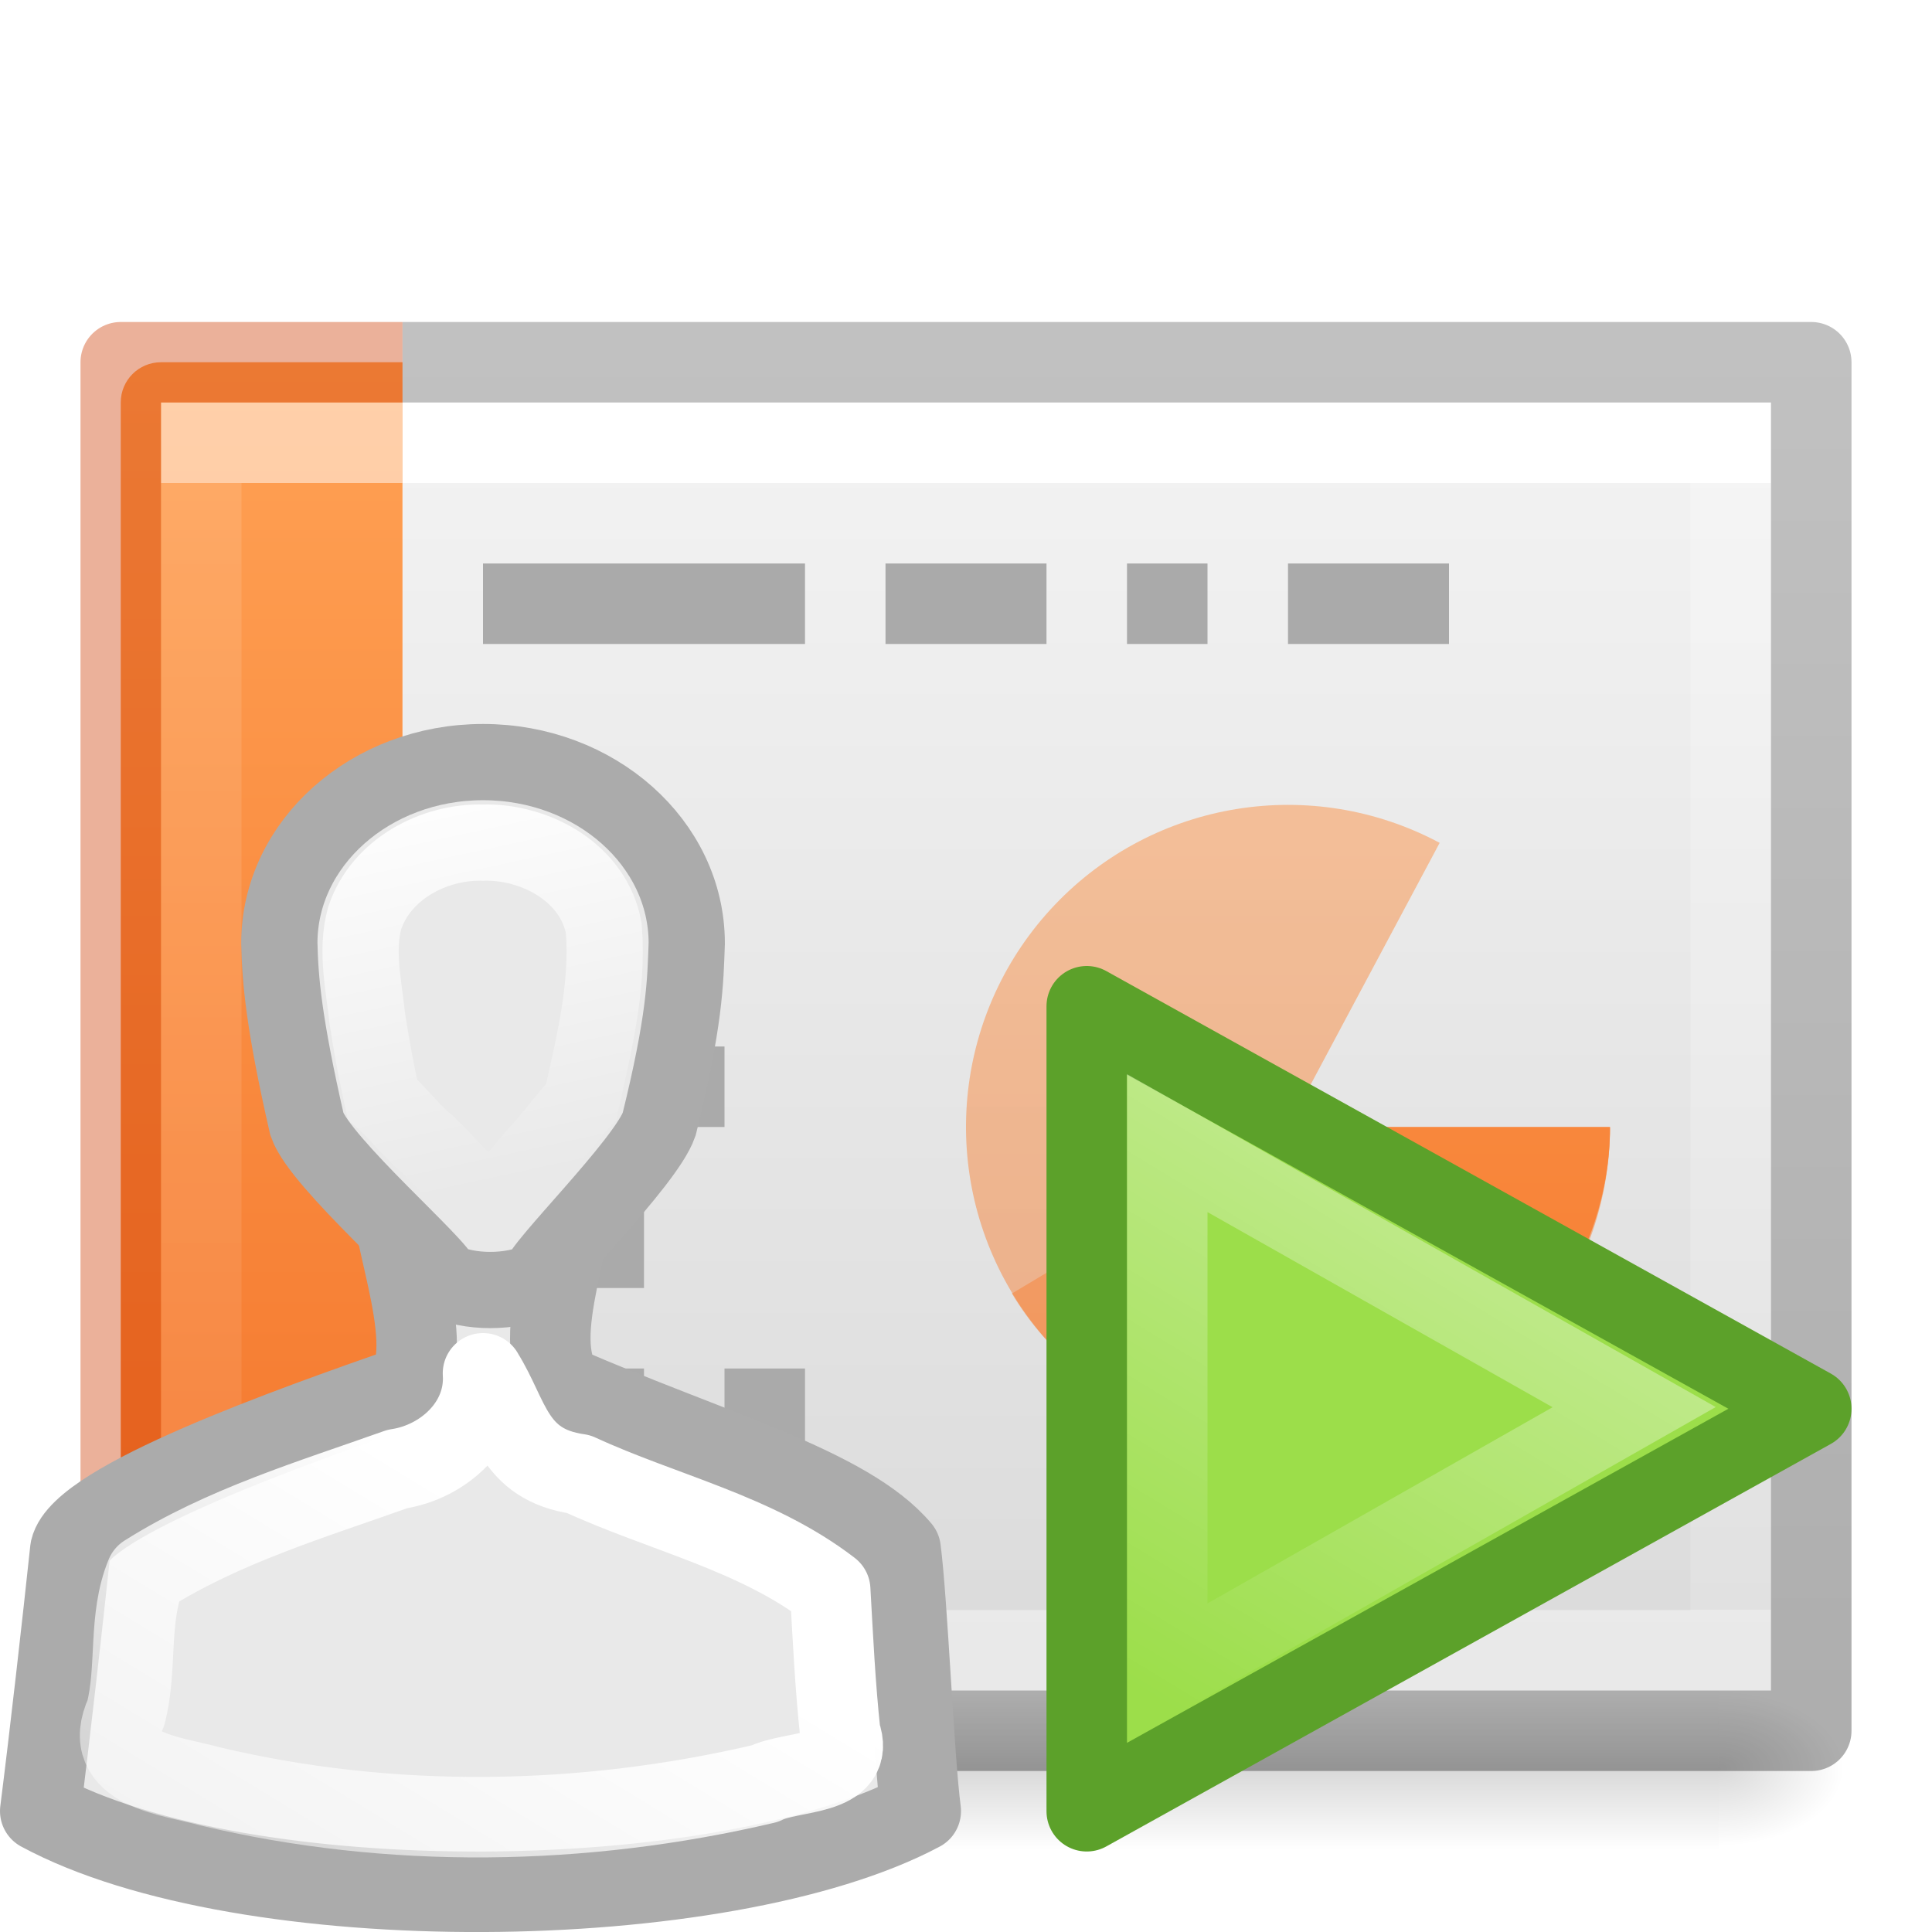
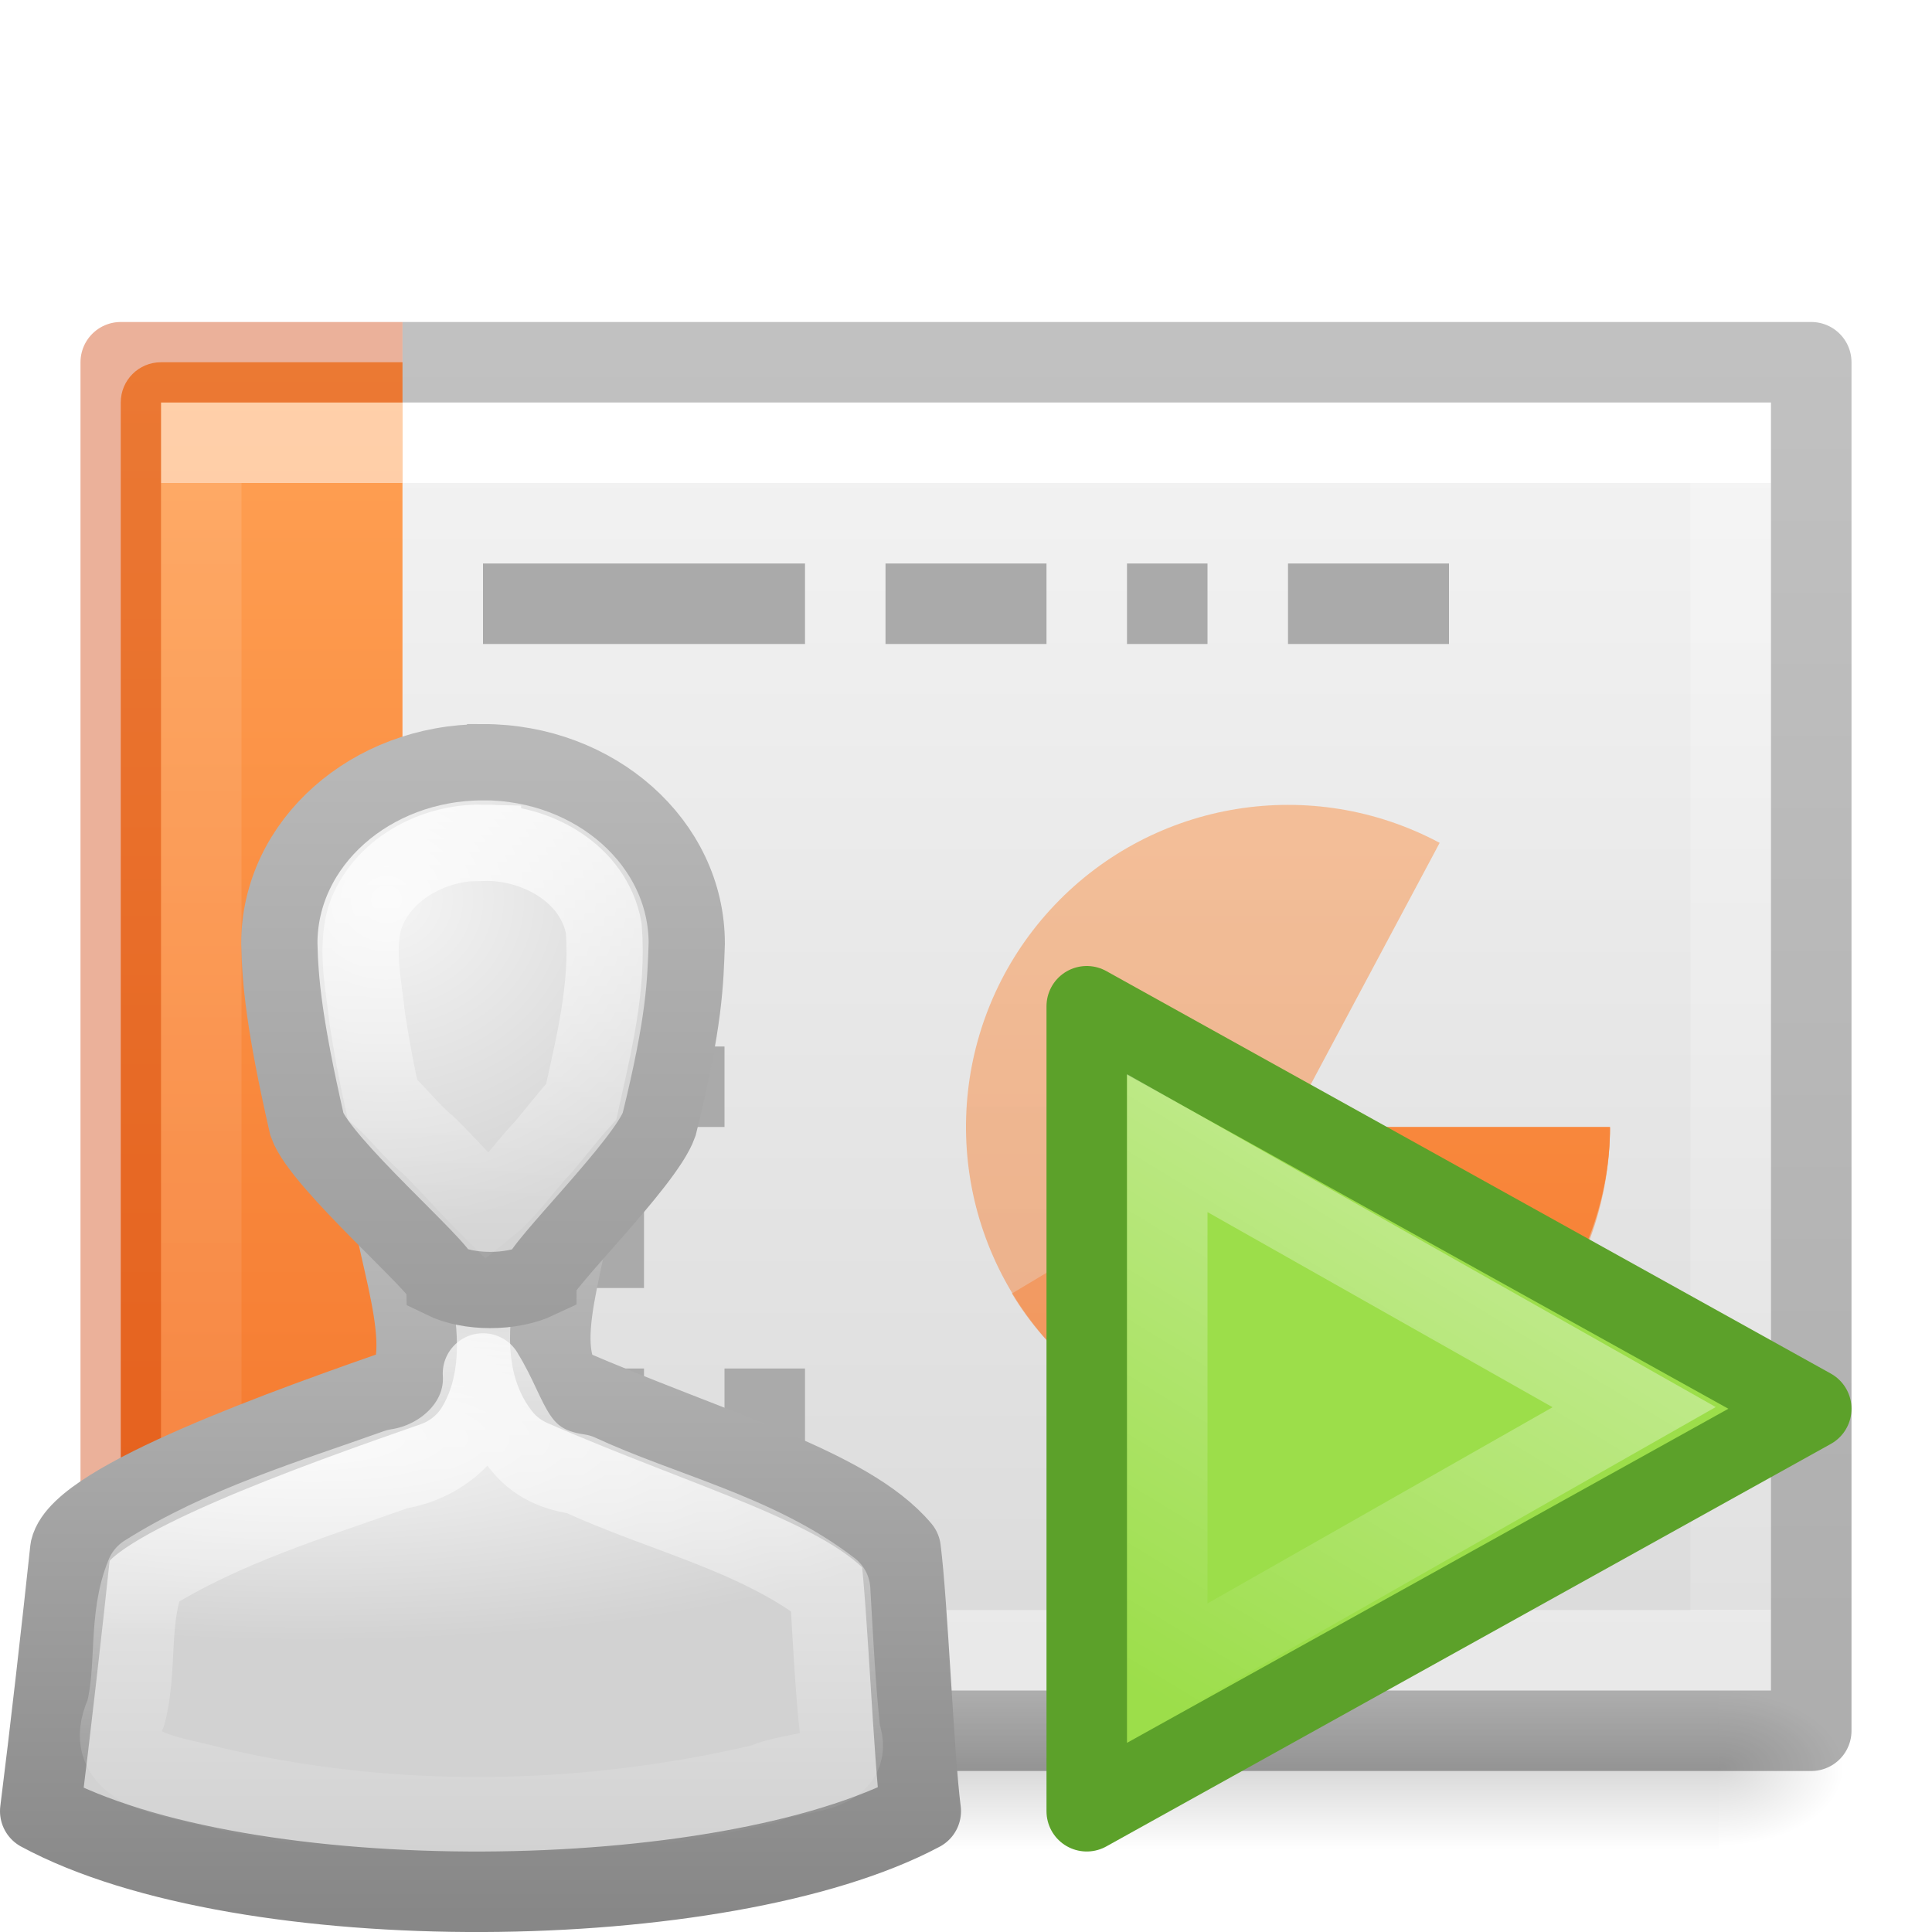
<svg xmlns="http://www.w3.org/2000/svg" xmlns:xlink="http://www.w3.org/1999/xlink" height="24" width="24">
  <defs>
    <linearGradient id="h">
      <stop offset="0" stop-color="#fff" />
      <stop offset="1" stop-color="#fff" stop-opacity="0" />
    </linearGradient>
    <linearGradient id="a">
      <stop offset="0" stop-opacity=".318" />
      <stop offset="1" stop-opacity=".24" />
    </linearGradient>
    <linearGradient id="b">
      <stop offset="0" stop-color="#fff" />
      <stop offset="0" stop-color="#fff" stop-opacity=".235" />
      <stop offset="1" stop-color="#fff" stop-opacity=".157" />
      <stop offset="1" stop-color="#fff" stop-opacity=".392" />
    </linearGradient>
    <linearGradient id="c">
      <stop offset="0" stop-color="#fff" />
      <stop offset="0" stop-color="#fff" stop-opacity=".235" />
      <stop offset="1" stop-color="#fff" stop-opacity=".157" />
      <stop offset="1" stop-color="#fff" stop-opacity=".392" />
    </linearGradient>
    <linearGradient id="d">
      <stop offset="0" stop-color="#f4f4f4" />
      <stop offset="1" stop-color="#dbdbdb" />
    </linearGradient>
    <linearGradient id="e">
      <stop offset="0" />
      <stop offset="1" stop-opacity="0" />
    </linearGradient>
    <linearGradient id="f">
      <stop offset="0" stop-opacity="0" />
      <stop offset=".5" />
      <stop offset="1" stop-opacity="0" />
    </linearGradient>
-     <linearGradient y2="2.906" x2="-51.786" y1="50.786" x1="-51.786" gradientTransform="matrix(.3746 0 0 .37083 29.393 2.44)" gradientUnits="userSpaceOnUse" id="p" xlink:href="#a" />
-     <linearGradient y2="41.267" x2="24" y1="6.733" x1="24" gradientTransform="matrix(.66892 0 0 .4054 -1.18 3.27)" gradientUnits="userSpaceOnUse" id="o" xlink:href="#b" />
-     <linearGradient y2="41.267" x2="37.633" y1="6.733" x1="37.633" gradientTransform="matrix(.5135 0 0 .4054 -.325 3.27)" gradientUnits="userSpaceOnUse" id="m" xlink:href="#c" />
-     <linearGradient y2="47.013" x2="25.132" y1=".985" x1="25.132" gradientTransform="matrix(.457 0 0 .3477 3.03 4.123)" gradientUnits="userSpaceOnUse" id="l" xlink:href="#d" />
-     <radialGradient r="117.143" fy="486.648" fx="605.714" cy="486.648" cx="605.714" gradientTransform="matrix(.0132 0 0 .0082 13.363 17.98)" gradientUnits="userSpaceOnUse" id="k" xlink:href="#e" />
-     <radialGradient r="117.143" fy="486.648" fx="605.714" cy="486.648" cx="605.714" gradientTransform="matrix(-.0132 0 0 .0082 10.637 17.98)" gradientUnits="userSpaceOnUse" id="j" xlink:href="#e" />
-     <linearGradient y2="609.505" x2="302.857" y1="366.648" x1="302.857" gradientTransform="matrix(.0387 0 0 .0082 -1.997 17.98)" gradientUnits="userSpaceOnUse" id="i" xlink:href="#f" />
+     <linearGradient y2="2.906" x2="-51.786" y1="50.786" x1="-51.786" gradientTransform="matrix(.3746 0 0 .37083 29.393 2.44)" gradientUnits="userSpaceOnUse" id="r" xlink:href="#a" />
+     <linearGradient y2="41.267" x2="24" y1="6.733" x1="24" gradientTransform="matrix(.66892 0 0 .4054 -1.18 3.27)" gradientUnits="userSpaceOnUse" id="q" xlink:href="#b" />
+     <linearGradient y2="41.267" x2="37.633" y1="6.733" x1="37.633" gradientTransform="matrix(.5135 0 0 .4054 -.325 3.27)" gradientUnits="userSpaceOnUse" id="o" xlink:href="#c" />
+     <linearGradient y2="47.013" x2="25.132" y1=".985" x1="25.132" gradientTransform="matrix(.457 0 0 .3477 3.03 4.123)" gradientUnits="userSpaceOnUse" id="n" xlink:href="#d" />
+     <radialGradient r="117.143" fy="486.648" fx="605.714" cy="486.648" cx="605.714" gradientTransform="matrix(.0132 0 0 .0082 13.363 17.98)" gradientUnits="userSpaceOnUse" id="m" xlink:href="#e" />
+     <radialGradient r="117.143" fy="486.648" fx="605.714" cy="486.648" cx="605.714" gradientTransform="matrix(-.0132 0 0 .0082 10.637 17.98)" gradientUnits="userSpaceOnUse" id="l" xlink:href="#e" />
+     <linearGradient y2="609.505" x2="302.857" y1="366.648" x1="302.857" gradientTransform="matrix(.0387 0 0 .0082 -1.997 17.98)" gradientUnits="userSpaceOnUse" id="k" xlink:href="#f" />
    <linearGradient id="g">
      <stop offset="0" stop-color="#ffa154" />
      <stop offset="1" stop-color="#f37329" />
    </linearGradient>
-     <linearGradient gradientUnits="userSpaceOnUse" y2="21.517" x2="4" y1="4.559" x1="4" id="n" xlink:href="#g" />
-     <linearGradient id="q" gradientTransform="matrix(.2166 0 0 .2052 12.963 12.455)" gradientUnits="userSpaceOnUse" x1="34.404" x2="13.759" y1="14.66" y2="46.874">
+     <linearGradient gradientUnits="userSpaceOnUse" y2="21.517" x2="4" y1="4.559" x1="4" id="p" xlink:href="#g" />
+     <linearGradient id="s" gradientTransform="matrix(.2166 0 0 .2052 12.963 12.455)" gradientUnits="userSpaceOnUse" x1="34.404" x2="13.759" y1="14.66" y2="46.874">
      <stop offset="0" stop-color="#fff" />
      <stop offset="1" stop-color="#fff" stop-opacity="0" />
    </linearGradient>
-     <linearGradient xlink:href="#h" id="s" x1="4.214" y1="8.359" x2="-1.175" y2="17.207" gradientUnits="userSpaceOnUse" />
-     <linearGradient xlink:href="#h" id="r" x1="8" y1="1.467" x2="9.094" y2="6.53" gradientUnits="userSpaceOnUse" />
+     <radialGradient cx="25" cy="28.66" r="16" fx="25" fy="28.66" id="t" xlink:href="#i" gradientUnits="userSpaceOnUse" gradientTransform="matrix(.562 0 0 .158 -8.138 12.842)" />
+     <linearGradient id="i">
+       <stop offset="0" stop-color="#f5f5f5" />
+       <stop offset="1" stop-color="#d2d2d2" />
+     </linearGradient>
+     <linearGradient x1="30" y1="25.085" x2="30" y2="45" id="u" xlink:href="#j" gradientUnits="userSpaceOnUse" gradientTransform="matrix(.428 0 0 .423 -4.794 4.252)" />
+     <linearGradient id="j">
+       <stop offset="0" stop-color="#b8b8b8" />
+       <stop offset="1" stop-color="#878787" />
+     </linearGradient>
+     <radialGradient cx="26.376" cy="12.313" r="8" fx="26.376" fy="12.313" id="v" xlink:href="#i" gradientUnits="userSpaceOnUse" gradientTransform="matrix(.5525 -.0426 .0432 .5097 -8.273 5.525)" />
+     <linearGradient x1="30" y1="5" x2="30" y2="44.679" id="w" xlink:href="#j" gradientUnits="userSpaceOnUse" gradientTransform="matrix(.337 0 0 .3216 -2.076 7.207)" />
+     <linearGradient x1="30" y1=".918" x2="30" y2="25.793" id="x" xlink:href="#h" gradientUnits="userSpaceOnUse" gradientTransform="matrix(.337 0 0 .3216 -2.076 7.207)" />
+     <linearGradient x1="29.956" y1="21.866" x2="29.956" y2="43.144" id="y" xlink:href="#h" gradientUnits="userSpaceOnUse" gradientTransform="matrix(.428 0 0 .423 -4.794 4.252)" />
  </defs>
-   <path d="M2.65 21h18.7v2H2.65z" overflow="visible" fill="url(#i)" opacity=".15" />
-   <path overflow="visible" fill="url(#j)" opacity=".15" d="M2.65 21v2c-.683.004-1.65-.448-1.65-1s.762-1 1.65-1z" />
-   <path overflow="visible" fill="url(#k)" opacity=".15" d="M21.35 21v2c.683.004 1.65-.448 1.65-1s-.762-1-1.65-1z" />
-   <path fill="url(#l)" d="M5 5h17v16H5V5z" />
-   <path stroke-linecap="square" stroke="url(#m)" fill="none" d="M21.5 20.5h-19v-15h19z" />
-   <path overflow="visible" fill="url(#n)" color="#000" d="M2 4.5c-.277 0-.5.223-.5.5v16c0 .277.223.5.5.5h3v-17z" />
-   <path stroke-linecap="square" stroke="url(#o)" fill="none" opacity=".5" d="M4.5 20.5h-2v-15h2" />
+   <path d="M2.65 21h18.7v2H2.65z" overflow="visible" fill="url(#k)" opacity=".15" />
+   <path overflow="visible" fill="url(#l)" opacity=".15" d="M2.65 21v2c-.683.004-1.65-.448-1.65-1s.762-1 1.65-1z" />
+   <path overflow="visible" fill="url(#m)" opacity=".15" d="M21.35 21v2c.683.004 1.65-.448 1.65-1s-.762-1-1.65-1z" />
+   <path fill="url(#n)" d="M5 5h17v16H5V5z" />
+   <path stroke-linecap="square" stroke="url(#o)" fill="none" d="M21.5 20.5h-19v-15h19z" />
+   <path overflow="visible" fill="url(#p)" color="#000" d="M2 4.5c-.277 0-.5.223-.5.5v16c0 .277.223.5.5.5h3v-17z" />
+   <path stroke-linecap="square" stroke="url(#q)" fill="none" opacity=".5" d="M4.5 20.5h-2v-15h2" />
  <path stroke="#aaa" fill="none" d="M6 7.5h4m1 0h2m1 0h1m1 0h2m-12 4h2m-2 2h1m-1 2h2m-2 2h2m0-4h1m0 4h1" />
-   <path stroke-linejoin="round" stroke="url(#p)" fill="none" overflow="visible" color="#000" d="M5 21.5h17.5v-17H5" />
+   <path stroke-linejoin="round" stroke="url(#r)" fill="none" overflow="visible" color="#000" d="M5 21.5h17.5v-17H5" />
  <path overflow="visible" stroke-linejoin="round" stroke="#cc3b02" fill="none" color="#000" opacity=".4" style="font-variant-east_asian:normal" d="M5 21.5H1.5v-17H5" />
-   <path fill="url(#n)" solid-color="#000000" opacity=".5" overflow="visible" color="#000" style="isolation:auto;mix-blend-mode:normal;font-variant-east_asian:normal" d="M20 14a4 4 0 1 1-2.116-3.53L16 14z" />
-   <path fill="url(#n)" solid-color="#000000" opacity=".5" overflow="visible" color="#000" d="M20 14.012c0 1.734-1.26 3.392-2.933 3.854-1.67.463-3.605-.31-4.497-1.798-.007.007 3.43-2.056 3.43-2.056z" style="isolation:auto;mix-blend-mode:normal;font-variant-east_asian:normal" />
-   <path fill="url(#n)" solid-color="#000000" overflow="visible" color="#000" d="M20 14c0 1.734-1.26 3.392-2.933 3.855C17.027 17.848 16 14 16 14z" style="isolation:auto;mix-blend-mode:normal;font-variant-east_asian:normal" />
+   <path fill="url(#p)" solid-color="#000000" opacity=".5" overflow="visible" color="#000" style="isolation:auto;mix-blend-mode:normal;font-variant-east_asian:normal" d="M20 14a4 4 0 1 1-2.116-3.53L16 14z" />
+   <path fill="url(#p)" solid-color="#000000" opacity=".5" overflow="visible" color="#000" d="M20 14.012c0 1.734-1.26 3.392-2.933 3.854-1.67.463-3.605-.31-4.497-1.798-.007.007 3.43-2.056 3.43-2.056z" style="isolation:auto;mix-blend-mode:normal;font-variant-east_asian:normal" />
+   <path fill="url(#p)" solid-color="#000000" overflow="visible" color="#000" d="M20 14c0 1.734-1.26 3.392-2.933 3.855C17.027 17.848 16 14 16 14z" style="isolation:auto;mix-blend-mode:normal;font-variant-east_asian:normal" />
  <path d="M13.5 22.5v-10l9 5z" fill="#9cde4a" fill-rule="evenodd" stroke="#5ca12a" stroke-linecap="round" stroke-linejoin="round" />
-   <path d="M14.5 20.778V14.2l5.8 3.28z" opacity=".41" fill="none" stroke="url(#q)" stroke-linecap="round" />
-   <path d="M4.844 14.498c-.08.68.59 2.1.22 2.72-1.446.504-4.05 1.425-4.19 2.03-.1.94-.255 2.312-.374 3.25 2.533 1.37 8.492 1.303 10.938 0-.087-.666-.164-2.584-.25-3.25-.654-.78-2.375-1.237-4.188-2.03-.474-.617.244-1.994.094-2.688-.287-.05-1.96-.024-2.25-.032z" fill="#e9e9e9" stroke="#ababab" stroke-linejoin="round" />
-   <path d="M6 9.467c-1.395 0-2.53 1.007-2.53 2.25.01.46.058 1.006.343 2.25.168.483 1.674 1.777 1.687 1.938.327.16.85.16 1.188 0 0-.16 1.33-1.455 1.5-1.938.32-1.293.326-1.767.343-2.25 0-1.243-1.135-2.25-2.53-2.25z" fill="#e9e9e9" stroke="#ababab" stroke-width=".947" />
-   <path d="M8 2.467c-.612-.015-1.267.33-1.47.938-.112.41-.01.836.033 1.25.052.338.113.666.187 1 .194.17.36.397.563.562.263.256.49.52.75.78.268-.216.448-.502.687-.75.153-.178.31-.386.47-.56.156-.71.34-1.423.28-2.157-.125-.687-.847-1.08-1.5-1.063z" fill="none" stroke="url(#r)" stroke-width=".947" transform="translate(-2 8)" />
-   <path d="M8 9.06c.04.62-.484 1.102-1.062 1.188-1.062.378-2.166.707-3.125 1.313-.225.542-.105 1.162-.25 1.72-.33.71.57.776 1.03.906 2.257.54 4.653.5 6.907-.03.336-.17 1.138-.086.938-.626-.063-.588-.092-1.192-.125-1.782-.92-.708-2.087-.957-3.125-1.437-.823-.116-.853-.72-1.188-1.25z" fill="none" stroke="url(#s)" stroke-linejoin="round" transform="translate(-2 8)" />
+   <path d="M14.5 20.778V14.2l5.8 3.28z" opacity=".41" fill="none" stroke="url(#s)" stroke-linecap="round" />
+   <path d="M6.874 14.002c-.08.68.59 2.1.22 2.72-1.446.504-4.05 1.425-4.19 2.03-.1.94-.255 2.31-.374 3.25 2.533 1.368 8.492 1.302 10.938 0-.087-.666-.164-2.584-.25-3.25-.654-.78-2.375-1.237-4.188-2.03-.474-.617.243-1.994.094-2.69-.287-.048-1.96-.022-2.25-.03z" fill="url(#t)" stroke="url(#u)" stroke-linejoin="round" transform="translate(-2.03 .497)" />
+   <path d="M8.03 8.972c-1.395 0-2.53 1.005-2.53 2.25.01.46.058 1.004.343 2.25.168.48 1.673 1.775 1.687 1.936.327.16.85.16 1.188 0 0-.16 1.33-1.455 1.5-1.937.32-1.294.326-1.77.343-2.25 0-1.244-1.134-2.25-2.53-2.25z" fill="url(#v)" stroke="url(#w)" stroke-width=".947" transform="translate(-2.03 .497)" />
+   <path d="M8.03 9.972c-.612-.016-1.267.33-1.47.936-.112.41-.01.837.033 1.25.052.338.113.666.187 1 .194.172.36.398.563.563.263.256.49.52.75.78.268-.216.448-.502.687-.75.153-.18.31-.387.47-.562.156-.71.338-1.422.28-2.156-.125-.686-.847-1.078-1.5-1.06z" fill="none" stroke="url(#x)" stroke-width=".947" transform="translate(-2.03 .497)" />
+   <path d="M8.03 16.565c.04.618-.484 1.1-1.063 1.187-1.06.378-2.165.707-3.124 1.313-.225.54-.105 1.16-.25 1.718-.33.71.57.777 1.03.908 2.257.54 4.653.5 6.907-.03.336-.17 1.138-.086.938-.626-.063-.586-.092-1.19-.126-1.78-.92-.708-2.086-.957-3.124-1.438-.823-.116-.853-.72-1.188-1.25z" fill="none" stroke="url(#y)" stroke-linejoin="round" transform="translate(-2.03 .497)" />
</svg>
